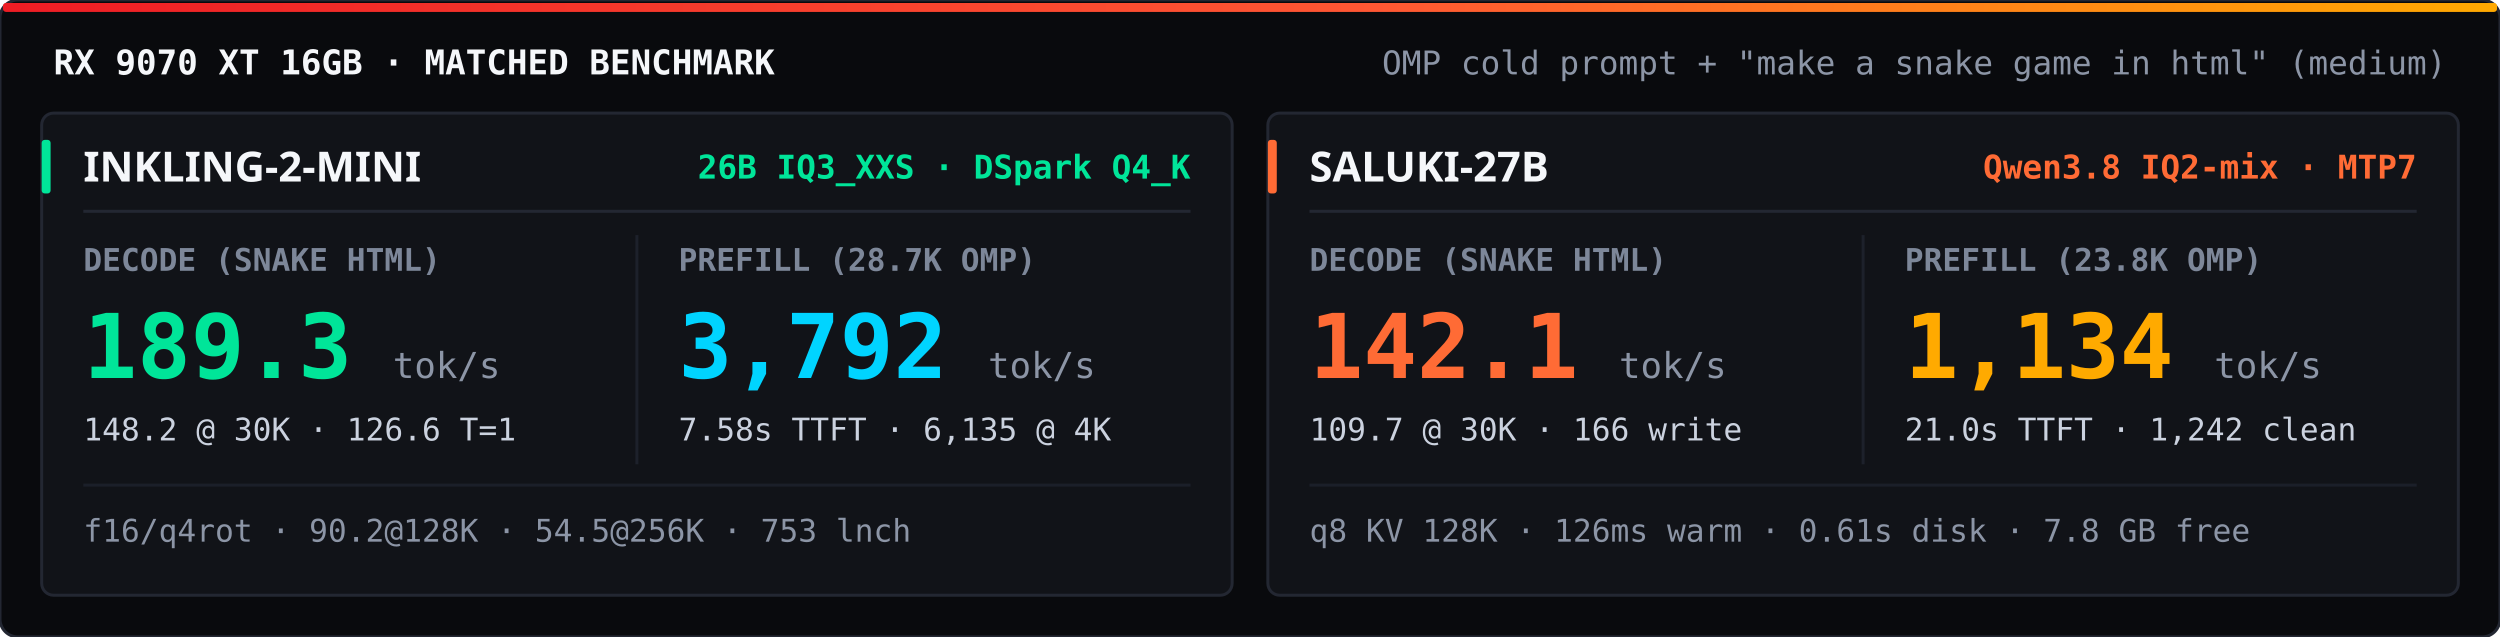
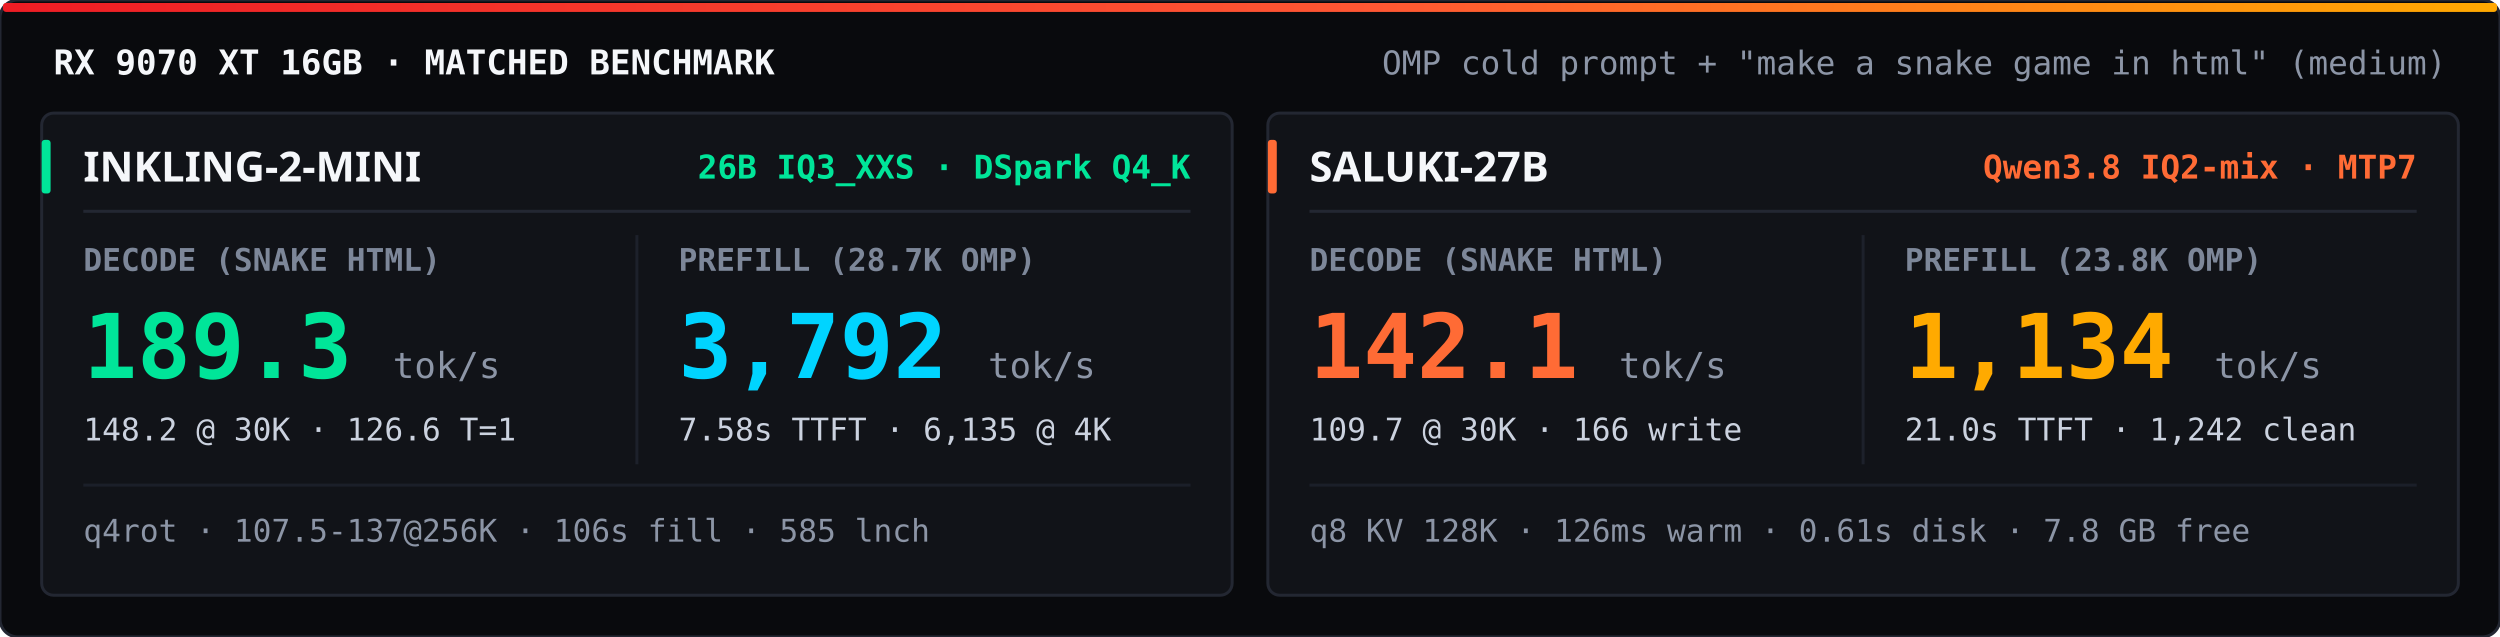
<svg xmlns="http://www.w3.org/2000/svg" viewBox="0 0 840 214" width="840" height="214" role="img" aria-label="RX 9070 XT 16GB Matched Live Benchmark: Inkling-2-Mini 26B IQ3_XXS 189.3 tok/s snake decode and 3,792 tok/s 28.7K OMP prefill; Saluki-27B Qwen3.8 IQ2-mix 142.1 tok/s snake decode and 1,134 tok/s 23.8K OMP prefill">
  <defs>
    <linearGradient id="radeonBar" x1="0" y1="0" x2="1" y2="0">
      <stop offset="0%" stop-color="#ed1c24" />
      <stop offset="55%" stop-color="#ff5733" />
      <stop offset="100%" stop-color="#ffaa00" />
    </linearGradient>
  </defs>
  <rect width="840" height="214" rx="6" fill="#090a0d" stroke="#232732" stroke-width="1" />
  <rect x="1" y="1" width="838" height="3" rx="1" fill="url(#radeonBar)" />
  <text x="18" y="25" fill="#f5f7fa" font-size="11.5" font-weight="700" font-family="ui-monospace,Consolas,monospace">RX 9070 XT 16GB · MATCHED BENCHMARK</text>
  <text x="822" y="25" fill="#8c95a6" font-size="11" text-anchor="end" font-family="ui-monospace,Consolas,monospace">OMP cold prompt + "make a snake game in html" (medium)</text>
  <rect x="14" y="38" width="400" height="162" rx="4" fill="#111318" stroke="#232732" />
  <rect x="14" y="47" width="3" height="18" rx="1" fill="#00e599" />
  <text x="28" y="61" fill="#f5f7fa" font-size="14" font-weight="700" font-family="system-ui,Segoe UI,sans-serif">INKLING-2-MINI</text>
  <text x="400" y="60" fill="#00e599" font-size="11" font-weight="700" text-anchor="end" font-family="ui-monospace,Consolas,monospace">26B IQ3_XXS · DSpark Q4_K</text>
  <line x1="28" y1="71" x2="400" y2="71" stroke="#232732" stroke-width="1" />
  <text x="28" y="91" fill="#7d8799" font-size="10.5" font-weight="700" font-family="ui-monospace,Consolas,monospace">DECODE (SNAKE HTML)</text>
  <text x="28" y="127" fill="#00e599" font-size="30" font-weight="700" font-family="ui-monospace,Consolas,monospace">189.3</text>
  <text x="132" y="127" fill="#8c95a6" font-size="12" font-family="ui-monospace,Consolas,monospace">tok/s</text>
  <text x="28" y="148" fill="#cbd2df" font-size="10.5" font-family="ui-monospace,Consolas,monospace">148.2 @ 30K · 126.6 T=1</text>
  <line x1="214" y1="79" x2="214" y2="156" stroke="#1d212b" stroke-width="1" />
  <text x="228" y="91" fill="#7d8799" font-size="10.5" font-weight="700" font-family="ui-monospace,Consolas,monospace">PREFILL (28.7K OMP)</text>
  <text x="228" y="127" fill="#00d4ff" font-size="30" font-weight="700" font-family="ui-monospace,Consolas,monospace">3,792</text>
  <text x="332" y="127" fill="#8c95a6" font-size="12" font-family="ui-monospace,Consolas,monospace">tok/s</text>
  <text x="228" y="148" fill="#cbd2df" font-size="10.5" font-family="ui-monospace,Consolas,monospace">7.58s TTFT · 6,135 @ 4K</text>
  <line x1="28" y1="163" x2="400" y2="163" stroke="#1b1f29" stroke-width="1" />
-   <text x="28" y="182" fill="#8c95a6" font-size="10.5" font-family="ui-monospace,Consolas,monospace">f16/q4rot · 90.2@128K · 54.5@256K · 753 lnch</text>
+   <text x="28" y="182" fill="#8c95a6" font-size="10.5" font-family="ui-monospace,Consolas,monospace">q4rot · 107.5-137@256K · 106s fill · 585 lnch</text>
  <rect x="426" y="38" width="400" height="162" rx="4" fill="#111318" stroke="#232732" />
  <rect x="426" y="47" width="3" height="18" rx="1" fill="#ff6b35" />
  <text x="440" y="61" fill="#f5f7fa" font-size="14" font-weight="700" font-family="system-ui,Segoe UI,sans-serif">SALUKI-27B</text>
  <text x="812" y="60" fill="#ff6b35" font-size="11" font-weight="700" text-anchor="end" font-family="ui-monospace,Consolas,monospace">Qwen3.8 IQ2-mix · MTP7</text>
  <line x1="440" y1="71" x2="812" y2="71" stroke="#232732" stroke-width="1" />
  <text x="440" y="91" fill="#7d8799" font-size="10.5" font-weight="700" font-family="ui-monospace,Consolas,monospace">DECODE (SNAKE HTML)</text>
  <text x="440" y="127" fill="#ff6b35" font-size="30" font-weight="700" font-family="ui-monospace,Consolas,monospace">142.1</text>
  <text x="544" y="127" fill="#8c95a6" font-size="12" font-family="ui-monospace,Consolas,monospace">tok/s</text>
  <text x="440" y="148" fill="#cbd2df" font-size="10.5" font-family="ui-monospace,Consolas,monospace">109.7 @ 30K · 166 write</text>
  <line x1="626" y1="79" x2="626" y2="156" stroke="#1d212b" stroke-width="1" />
  <text x="640" y="91" fill="#7d8799" font-size="10.5" font-weight="700" font-family="ui-monospace,Consolas,monospace">PREFILL (23.8K OMP)</text>
  <text x="640" y="127" fill="#ffaa00" font-size="30" font-weight="700" font-family="ui-monospace,Consolas,monospace">1,134</text>
  <text x="744" y="127" fill="#8c95a6" font-size="12" font-family="ui-monospace,Consolas,monospace">tok/s</text>
  <text x="640" y="148" fill="#cbd2df" font-size="10.5" font-family="ui-monospace,Consolas,monospace">21.0s TTFT · 1,242 clean</text>
  <line x1="440" y1="163" x2="812" y2="163" stroke="#1b1f29" stroke-width="1" />
  <text x="440" y="182" fill="#8c95a6" font-size="10.5" font-family="ui-monospace,Consolas,monospace">q8 KV 128K · 126ms warm · 0.61s disk · 7.8 GB free</text>
</svg>
